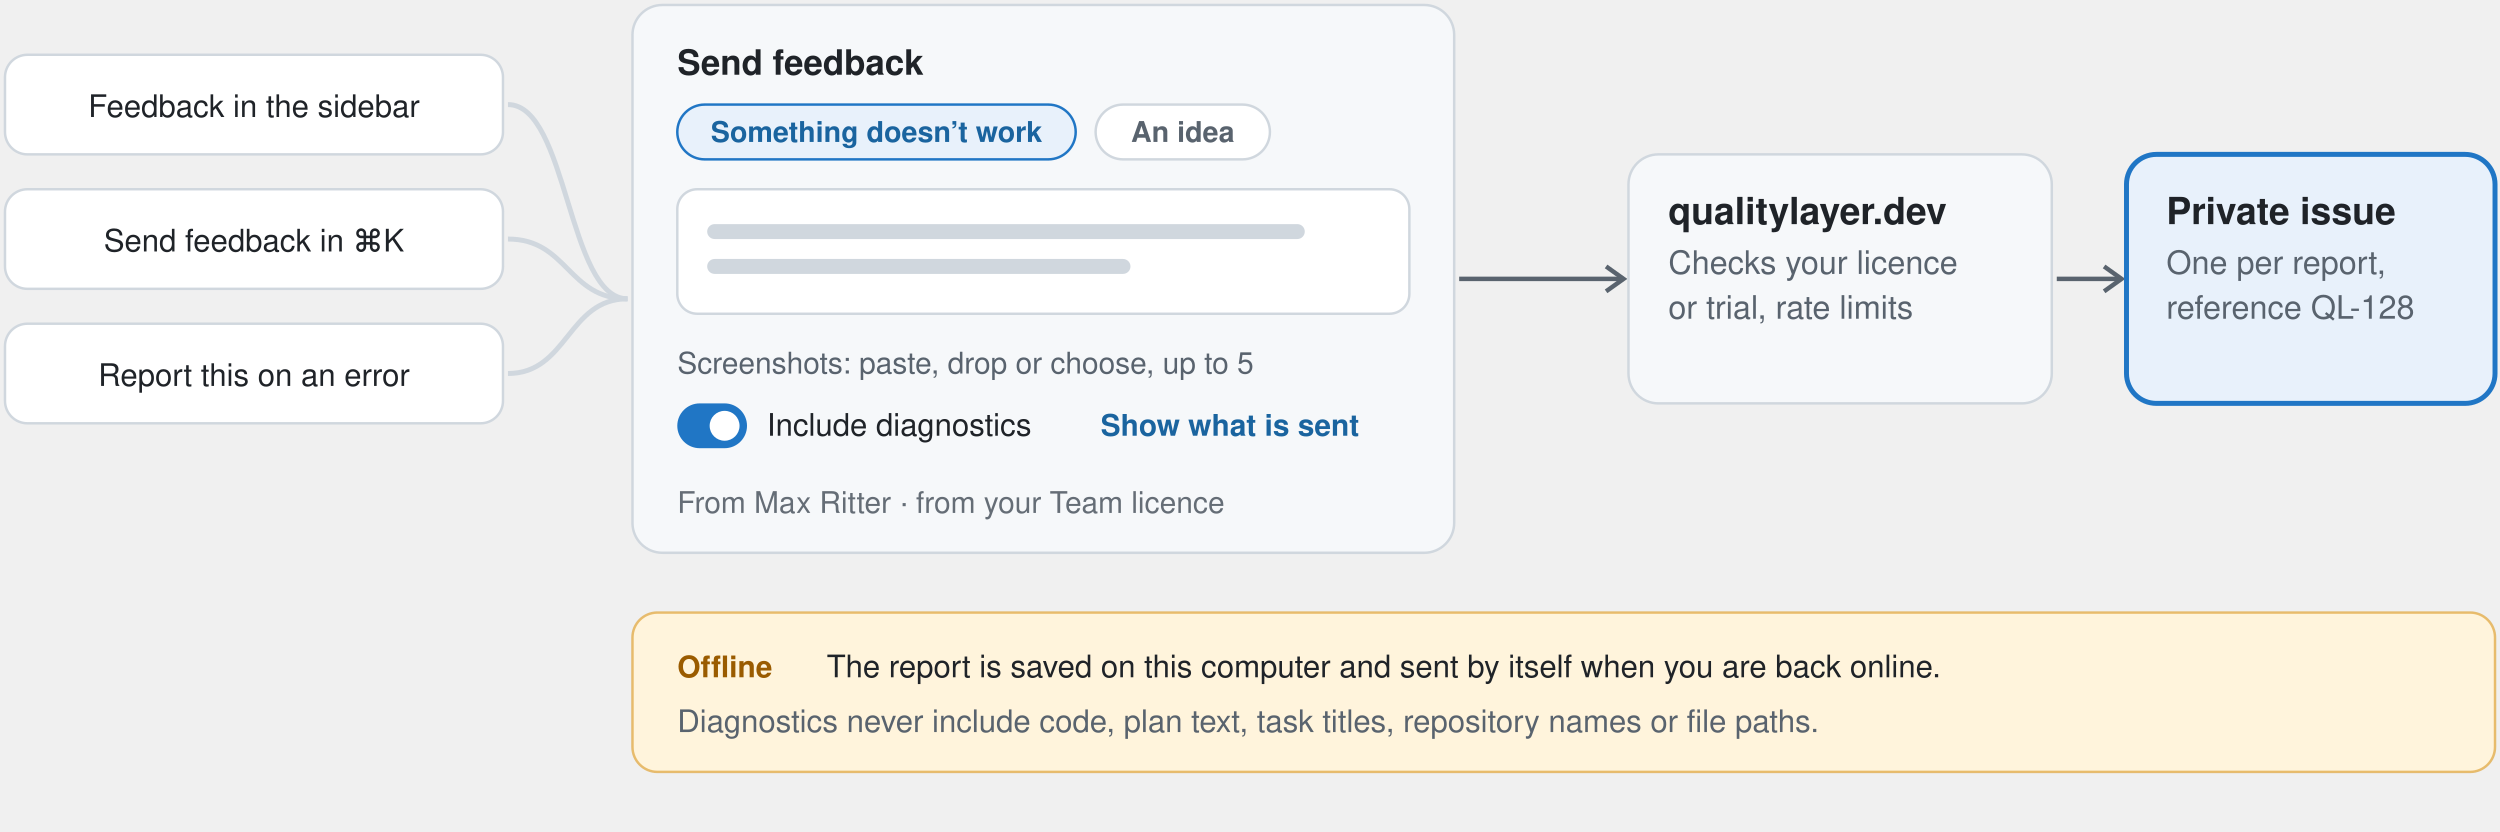
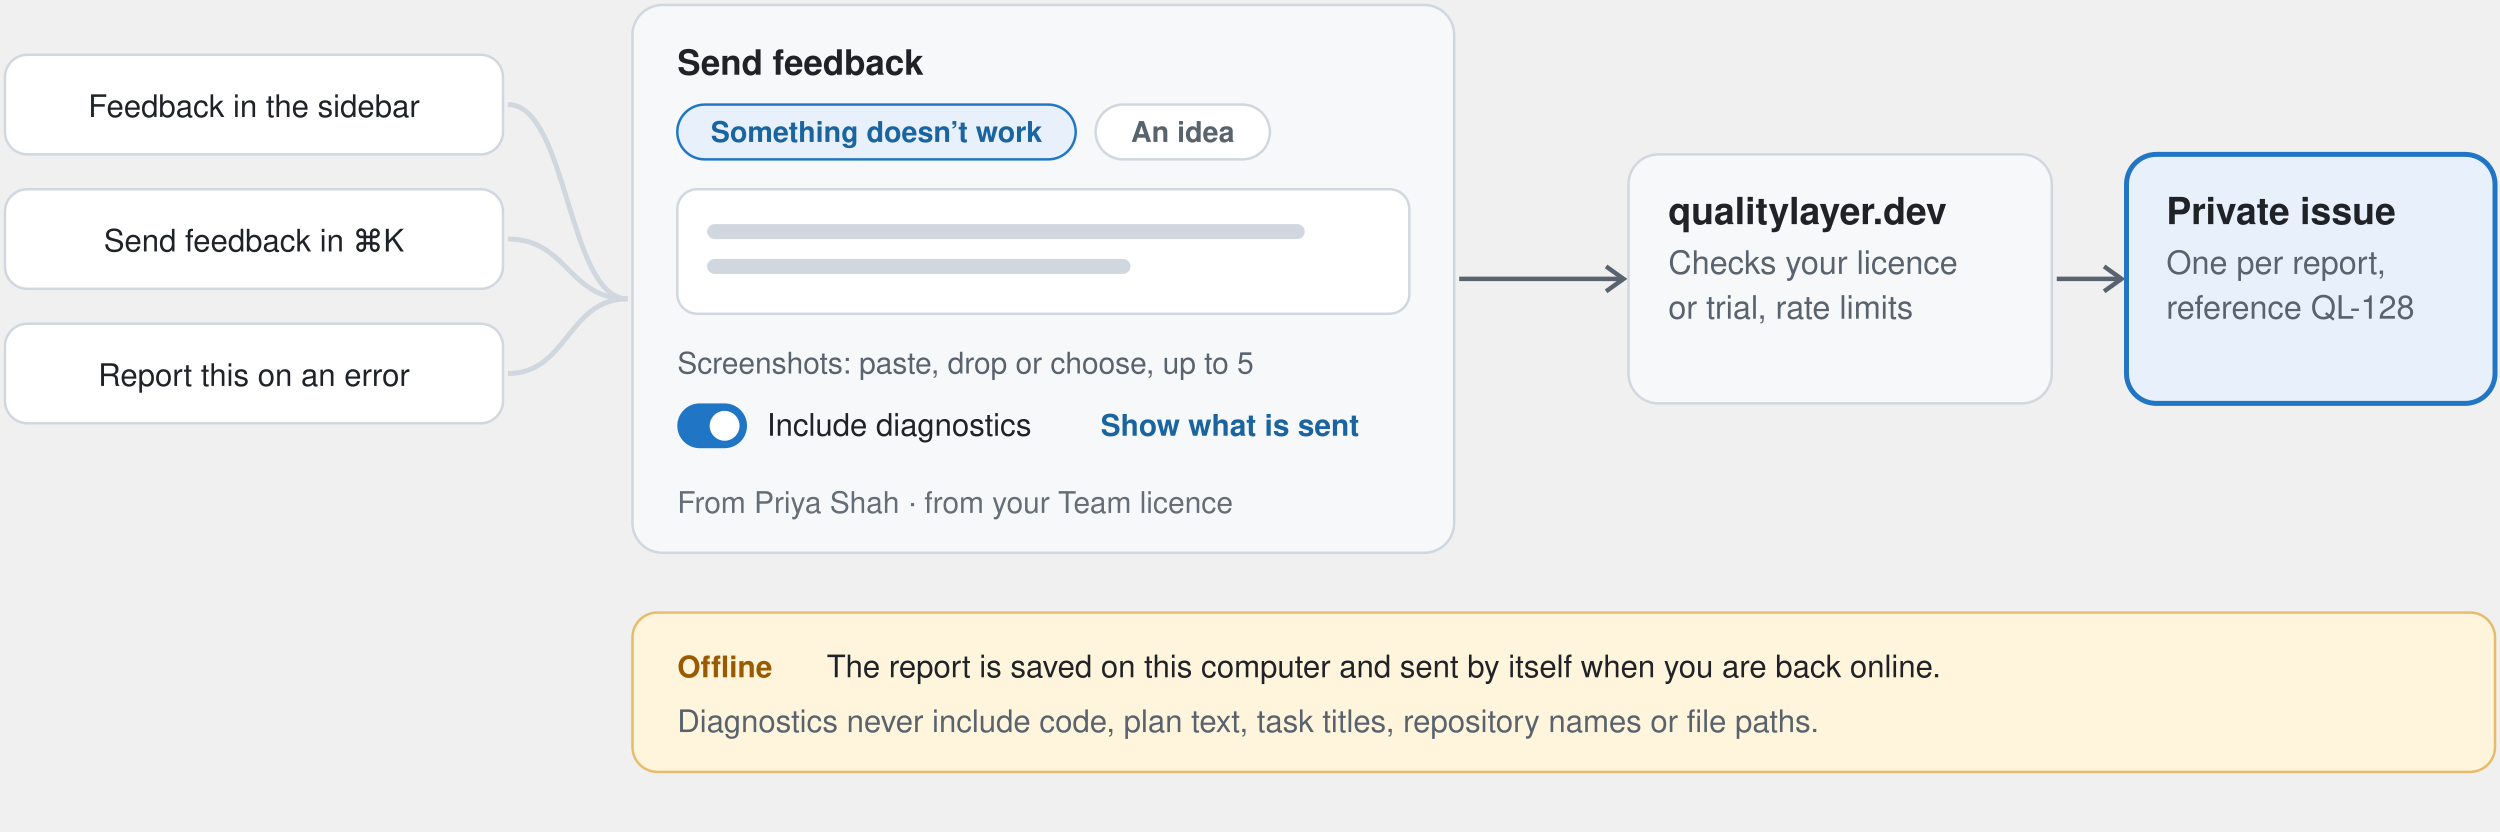
<svg xmlns="http://www.w3.org/2000/svg" style="background:#ffffff" width="1004" height="334" viewBox="-2 -2 1004 334" role="img" aria-label="Feedback: from the sidebar, the command box or an error, one sheet with your text, screenshots and diagnostics you can read first; it goes to a private issue, and offline it waits on your computer">
  <rect x="0" y="20" width="200" height="40" rx="9" fill="#ffffff" stroke="#d0d7de" />
  <text x="100" y="45" font-family="-apple-system, BlinkMacSystemFont, 'Segoe UI', 'Helvetica Neue', Helvetica, Arial, sans-serif" font-size="12.5" font-weight="500" fill="#1f2328" text-anchor="middle">Feedback in the sidebar</text>
  <path d="M202 40 C226.0 40 226.0 118 250 118" fill="none" stroke="#d0d7de" stroke-width="2" />
  <rect x="0" y="74" width="200" height="40" rx="9" fill="#ffffff" stroke="#d0d7de" />
  <text x="100" y="99" font-family="-apple-system, BlinkMacSystemFont, 'Segoe UI', 'Helvetica Neue', Helvetica, Arial, sans-serif" font-size="12.5" font-weight="500" fill="#1f2328" text-anchor="middle">Send feedback in ⌘K</text>
  <path d="M202 94 C226.0 94 226.0 118 250 118" fill="none" stroke="#d0d7de" stroke-width="2" />
  <rect x="0" y="128" width="200" height="40" rx="9" fill="#ffffff" stroke="#d0d7de" />
  <text x="100" y="153" font-family="-apple-system, BlinkMacSystemFont, 'Segoe UI', 'Helvetica Neue', Helvetica, Arial, sans-serif" font-size="12.5" font-weight="500" fill="#1f2328" text-anchor="middle">Report this on an error</text>
  <path d="M202 148 C226.0 148 226.0 118 250 118" fill="none" stroke="#d0d7de" stroke-width="2" />
  <rect x="252" y="0" width="330" height="220" rx="12" fill="#f6f8fa" stroke="#d0d7de" stroke-width="1" />
  <text x="270" y="28" font-family="-apple-system, BlinkMacSystemFont, 'Segoe UI', 'Helvetica Neue', Helvetica, Arial, sans-serif" font-size="14" font-weight="650" fill="#1f2328" text-anchor="start">Send feedback</text>
  <rect x="270" y="40" width="160" height="22" rx="11" fill="#e8f1fb" stroke="#2076c5" />
  <text x="350.0" y="55" font-family="-apple-system, BlinkMacSystemFont, 'Segoe UI', 'Helvetica Neue', Helvetica, Arial, sans-serif" font-size="11.5" font-weight="600" fill="#1a649f" text-anchor="middle">Something doesn’t work</text>
  <rect x="438" y="40" width="70" height="22" rx="11" fill="#ffffff" stroke="#d0d7de" />
  <text x="473.0" y="55" font-family="-apple-system, BlinkMacSystemFont, 'Segoe UI', 'Helvetica Neue', Helvetica, Arial, sans-serif" font-size="11.5" font-weight="600" fill="#59636e" text-anchor="middle">An idea</text>
  <rect x="270" y="74" width="294" height="50" rx="8" fill="#ffffff" stroke="#d0d7de" />
  <rect x="282" y="88" width="240" height="6" rx="3" fill="#d0d7de" />
  <rect x="282" y="102" width="170" height="6" rx="3" fill="#d0d7de" />
  <text x="270" y="148" font-family="-apple-system, BlinkMacSystemFont, 'Segoe UI', 'Helvetica Neue', Helvetica, Arial, sans-serif" font-size="12" font-weight="400" fill="#59636e" text-anchor="start">Screenshots: paste, drop or choose, up to 5</text>
  <rect x="270" y="160" width="28" height="18" rx="9" fill="#2076c5" />
  <circle cx="289" cy="169" r="6" fill="#ffffff" />
  <text x="306" y="173" font-family="-apple-system, BlinkMacSystemFont, 'Segoe UI', 'Helvetica Neue', Helvetica, Arial, sans-serif" font-size="12.5" font-weight="500" fill="#1f2328" text-anchor="start">Include diagnostics</text>
  <text x="440" y="173" font-family="-apple-system, BlinkMacSystemFont, 'Segoe UI', 'Helvetica Neue', Helvetica, Arial, sans-serif" font-size="12" font-weight="600" fill="#1a649f" text-anchor="start">Show what is sent</text>
-   <text x="270" y="204" font-family="-apple-system, BlinkMacSystemFont, 'Segoe UI', 'Helvetica Neue', Helvetica, Arial, sans-serif" font-size="12" font-weight="500" fill="#656d76" text-anchor="start">From Max Ritter · from your Team licence</text>
+   <text x="270" y="204" font-family="-apple-system, BlinkMacSystemFont, 'Segoe UI', 'Helvetica Neue', Helvetica, Arial, sans-serif" font-size="12" font-weight="500" fill="#656d76" text-anchor="start">From Priya Shah · from your Team licence</text>
  <path d="M584 110 L650 110" stroke="#59636e" stroke-width="1.8" />
  <path d="M643 105 l7 5 l-7 5" fill="none" stroke="#59636e" stroke-width="1.8" />
  <rect x="652" y="60" width="170" height="100" rx="12" fill="#f6f8fa" stroke="#d0d7de" stroke-width="1" />
  <text x="668" y="88" font-family="-apple-system, BlinkMacSystemFont, 'Segoe UI', 'Helvetica Neue', Helvetica, Arial, sans-serif" font-size="15" font-weight="650" fill="#1f2328" text-anchor="start">qualitylayer.dev</text>
  <text x="668" y="108" font-family="-apple-system, BlinkMacSystemFont, 'Segoe UI', 'Helvetica Neue', Helvetica, Arial, sans-serif" font-size="13" font-weight="400" fill="#59636e" text-anchor="start">Checks your licence</text>
  <text x="668" y="126" font-family="-apple-system, BlinkMacSystemFont, 'Segoe UI', 'Helvetica Neue', Helvetica, Arial, sans-serif" font-size="13" font-weight="400" fill="#59636e" text-anchor="start">or trial, rate limits</text>
  <path d="M824 110 L850 110" stroke="#59636e" stroke-width="1.8" />
  <path d="M843 105 l7 5 l-7 5" fill="none" stroke="#59636e" stroke-width="1.8" />
  <rect x="852" y="60" width="148" height="100" rx="12" fill="#e8f1fb" stroke="#2076c5" stroke-width="2" />
  <text x="868" y="88" font-family="-apple-system, BlinkMacSystemFont, 'Segoe UI', 'Helvetica Neue', Helvetica, Arial, sans-serif" font-size="15" font-weight="650" fill="#1f2328" text-anchor="start">Private issue</text>
  <text x="868" y="108" font-family="-apple-system, BlinkMacSystemFont, 'Segoe UI', 'Helvetica Neue', Helvetica, Arial, sans-serif" font-size="13" font-weight="400" fill="#59636e" text-anchor="start">One per report,</text>
  <text x="868" y="126" font-family="-apple-system, BlinkMacSystemFont, 'Segoe UI', 'Helvetica Neue', Helvetica, Arial, sans-serif" font-size="13" font-weight="400" fill="#59636e" text-anchor="start">reference QL-128</text>
  <rect x="252" y="244" width="748" height="64" rx="10" fill="#fff4dc" stroke="#e0a43a" stroke-opacity="0.7" />
  <text x="270" y="270" font-family="-apple-system, BlinkMacSystemFont, 'Segoe UI', 'Helvetica Neue', Helvetica, Arial, sans-serif" font-size="12" font-weight="700" fill="#9a5b00" text-anchor="start">Offline</text>
  <text x="330" y="270" font-family="-apple-system, BlinkMacSystemFont, 'Segoe UI', 'Helvetica Neue', Helvetica, Arial, sans-serif" font-size="12.5" font-weight="500" fill="#1f2328" text-anchor="start">The report is saved on this computer and sent by itself when you are back online.</text>
  <text x="270" y="292" font-family="-apple-system, BlinkMacSystemFont, 'Segoe UI', 'Helvetica Neue', Helvetica, Arial, sans-serif" font-size="12.5" font-weight="400" fill="#59636e" text-anchor="start">Diagnostics never include code, plan text, task titles, repository names or file paths.</text>
</svg>
